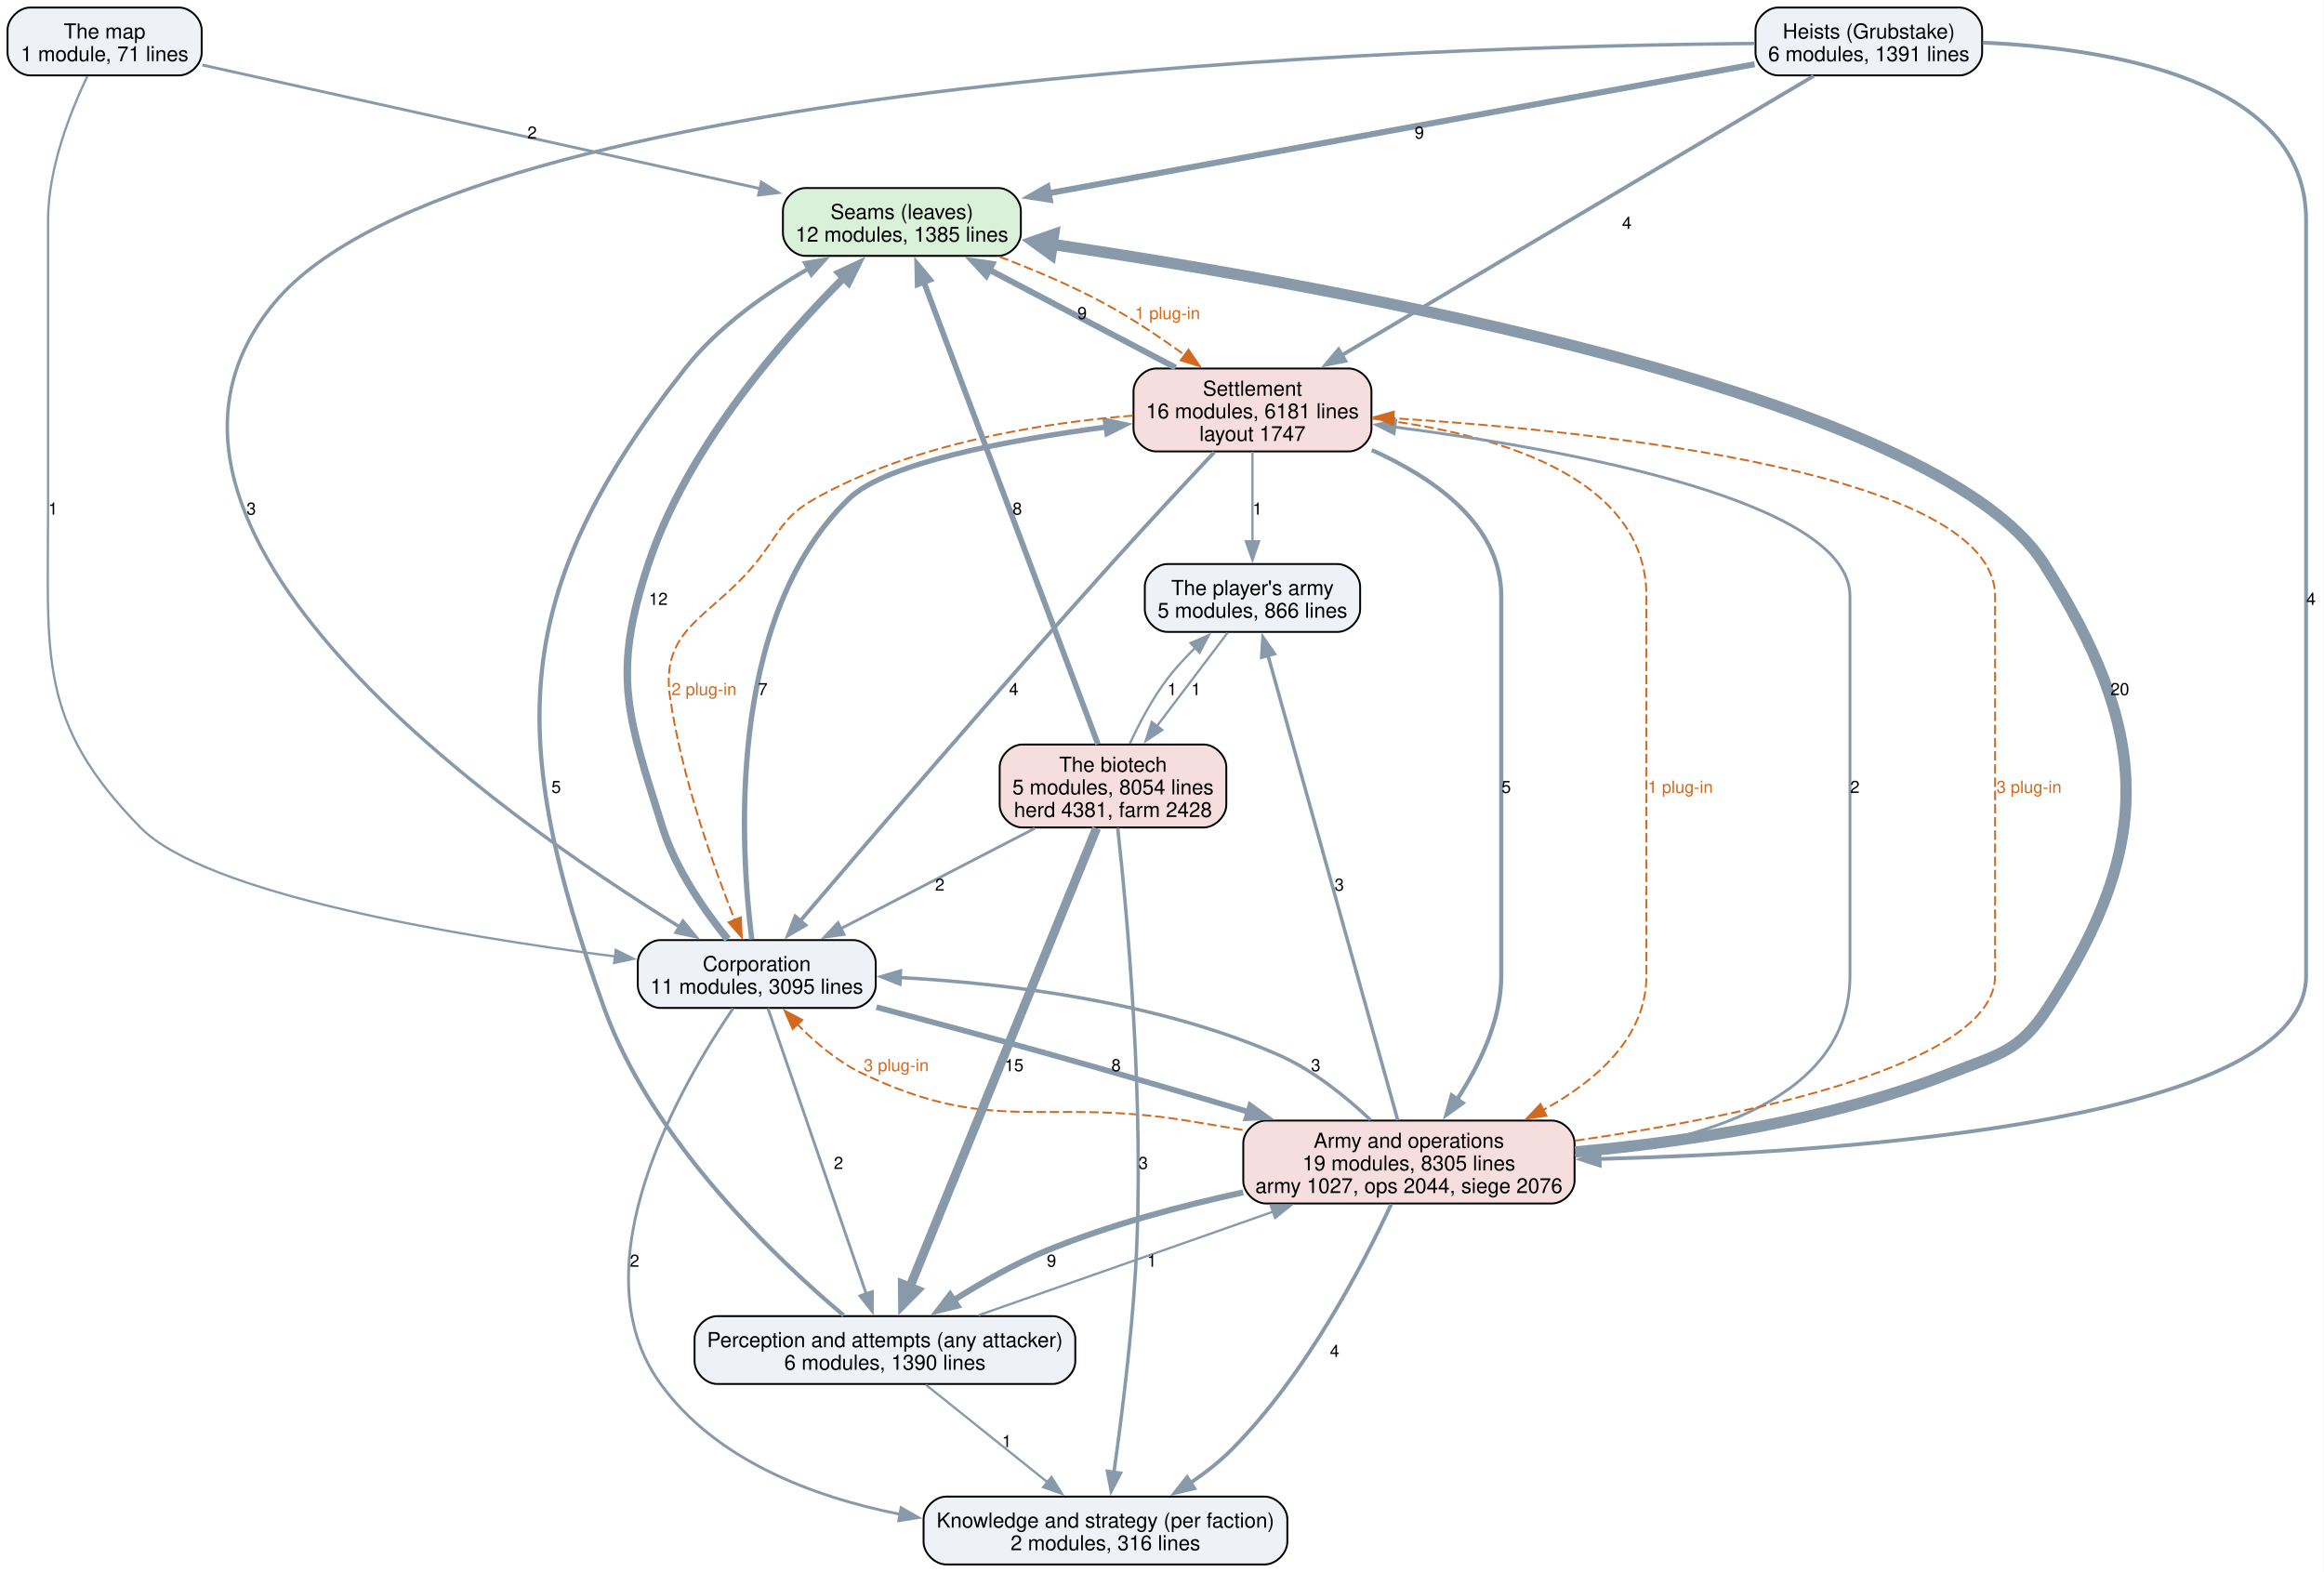
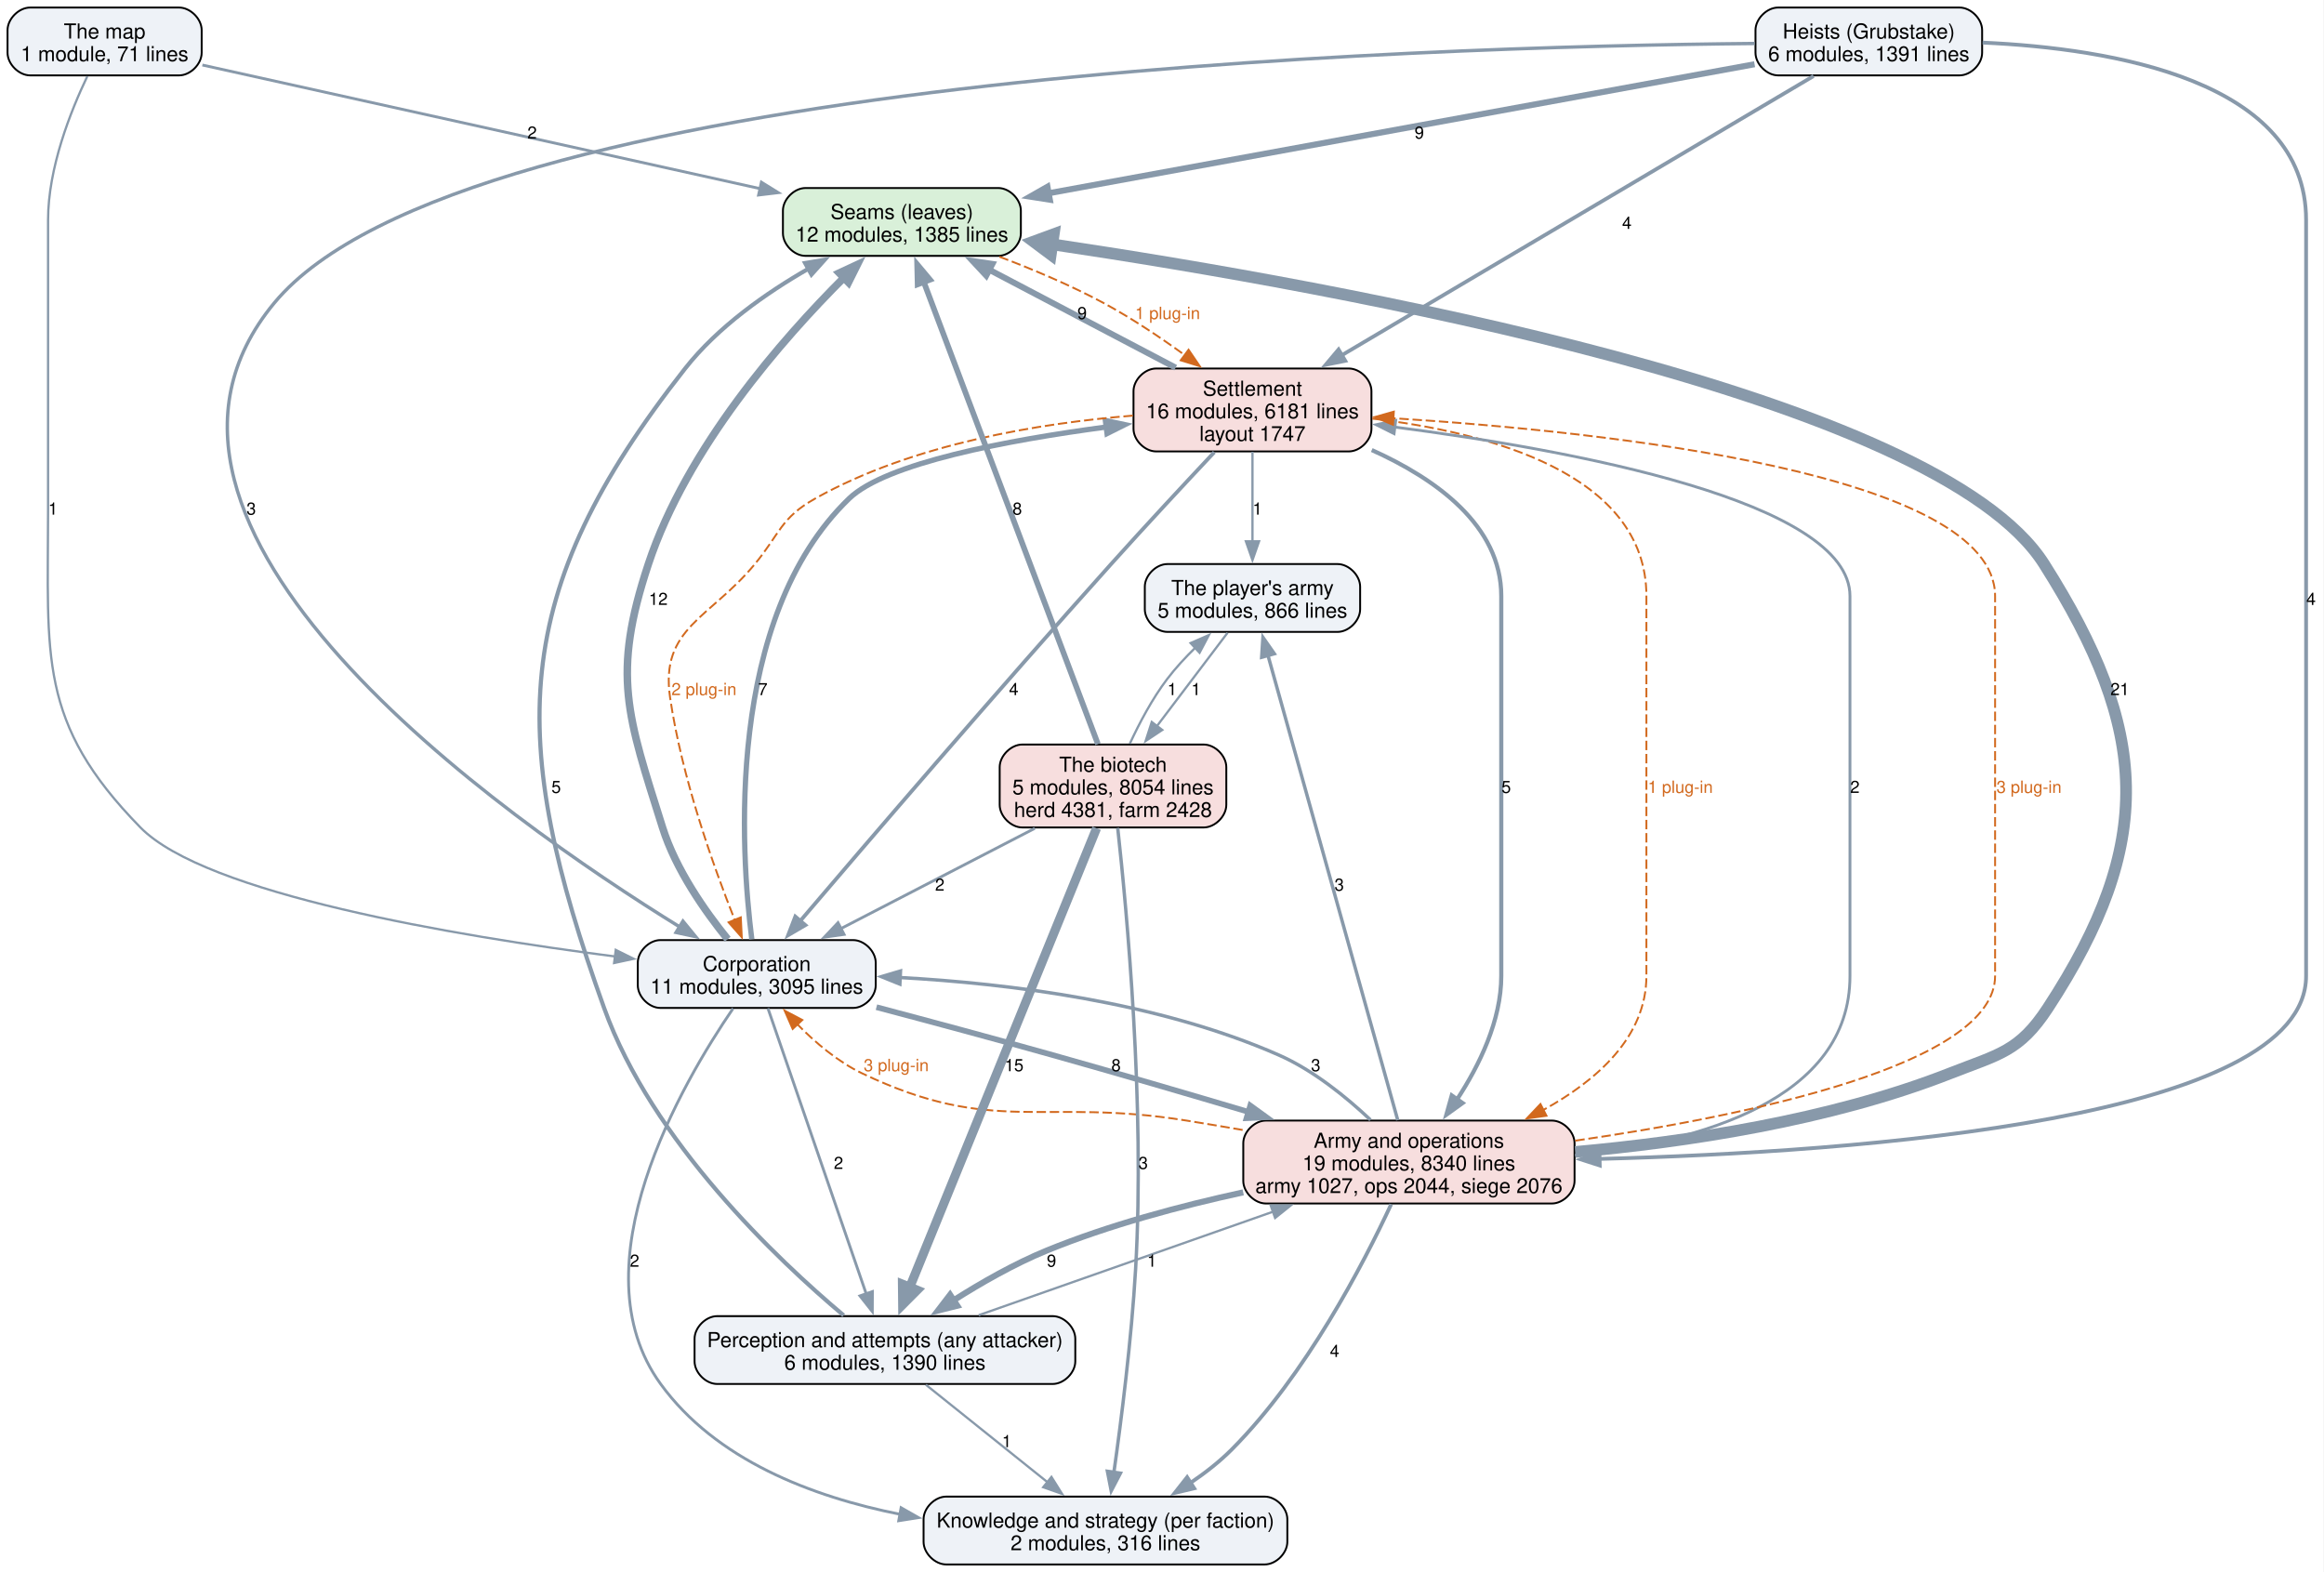
<svg xmlns="http://www.w3.org/2000/svg" width="1233pt" height="834pt" viewBox="0.00 0.00 1233.00 834.00">
  <g id="graph0" class="graph" transform="scale(1 1) rotate(0) translate(4 830)">
    <polygon fill="white" stroke="none" points="-4,4 -4,-830 1228.75,-830 1228.75,4 -4,4" />
    <g id="node1" class="node">
      <path fill="#d9f0d9" stroke="black" d="M525.62,-730.25C525.62,-730.25 423.38,-730.25 423.38,-730.25 417.38,-730.25 411.38,-724.25 411.38,-718.25 411.38,-718.25 411.38,-706.25 411.38,-706.25 411.38,-700.25 417.38,-694.25 423.38,-694.25 423.38,-694.25 525.62,-694.25 525.62,-694.25 531.62,-694.25 537.62,-700.25 537.62,-706.25 537.62,-706.25 537.62,-718.25 537.62,-718.25 537.62,-724.25 531.62,-730.25 525.62,-730.25" />
      <text xml:space="preserve" text-anchor="middle" x="474.5" y="-713.8" font-family="Helvetica,sans-Serif" font-size="11.00">Seams (leaves)</text>
      <text xml:space="preserve" text-anchor="middle" x="474.5" y="-701.8" font-family="Helvetica,sans-Serif" font-size="11.00">12 modules, 1385 lines</text>
    </g>
    <g id="node5" class="node">
      <path fill="#f7dede" stroke="black" d="M711.62,-634.5C711.62,-634.5 609.38,-634.5 609.38,-634.5 603.38,-634.5 597.38,-628.5 597.38,-622.5 597.38,-622.5 597.38,-602.5 597.38,-602.5 597.38,-596.5 603.38,-590.5 609.38,-590.5 609.38,-590.5 711.62,-590.5 711.62,-590.5 717.62,-590.5 723.62,-596.5 723.62,-602.5 723.62,-602.5 723.62,-622.5 723.62,-622.5 723.62,-628.5 717.62,-634.5 711.62,-634.5" />
      <text xml:space="preserve" text-anchor="middle" x="660.5" y="-620.05" font-family="Helvetica,sans-Serif" font-size="11.00">Settlement</text>
      <text xml:space="preserve" text-anchor="middle" x="660.5" y="-608.05" font-family="Helvetica,sans-Serif" font-size="11.00">16 modules, 6181 lines</text>
      <text xml:space="preserve" text-anchor="middle" x="660.5" y="-596.05" font-family="Helvetica,sans-Serif" font-size="11.00">layout 1747</text>
    </g>
    <g id="edge33" class="edge">
      <path fill="none" stroke="#d2691e" stroke-dasharray="5,2" d="M526.25,-693.81C544.17,-687.03 564.11,-678.62 581.5,-669.25 596.24,-661.3 611.5,-651.08 624.62,-641.57" />
      <polygon fill="#d2691e" stroke="#d2691e" points="626.59,-644.47 632.55,-635.7 622.43,-638.84 626.59,-644.47" />
      <text xml:space="preserve" text-anchor="middle" x="615.46" y="-660.7" font-family="Helvetica,sans-Serif" font-size="9.00" fill="#d2691e">1 plug-in</text>
    </g>
    <g id="node2" class="node">
      <path fill="#eef2f7" stroke="black" d="M554.5,-131.75C554.5,-131.75 376.5,-131.75 376.5,-131.75 370.5,-131.75 364.5,-125.75 364.5,-119.75 364.5,-119.75 364.5,-107.75 364.5,-107.75 364.5,-101.75 370.5,-95.75 376.5,-95.75 376.5,-95.75 554.5,-95.75 554.5,-95.75 560.5,-95.75 566.5,-101.75 566.5,-107.75 566.5,-107.75 566.5,-119.75 566.5,-119.75 566.5,-125.75 560.5,-131.75 554.5,-131.75" />
      <text xml:space="preserve" text-anchor="middle" x="465.5" y="-115.3" font-family="Helvetica,sans-Serif" font-size="11.00">Perception and attempts (any attacker)</text>
      <text xml:space="preserve" text-anchor="middle" x="465.5" y="-103.3" font-family="Helvetica,sans-Serif" font-size="11.00">6 modules, 1390 lines</text>
    </g>
    <g id="edge18" class="edge">
      <path fill="none" stroke="#8899aa" stroke-width="2.2" d="M443.62,-132.14C408.78,-161.41 342,-224.32 316.5,-295.25 265.09,-438.28 265.51,-515.06 359.5,-634.5 376.88,-656.59 402.42,-674.53 425.02,-687.49" />
      <polygon fill="#8899aa" stroke="#8899aa" stroke-width="2.2" points="423.14,-690.45 433.59,-692.21 426.52,-684.32 423.14,-690.45" />
      <text xml:space="preserve" text-anchor="middle" x="291.08" y="-409.32" font-family="Helvetica,sans-Serif" font-size="9.00">5</text>
    </g>
    <g id="node3" class="node">
      <path fill="#eef2f7" stroke="black" d="M667,-36C667,-36 498,-36 498,-36 492,-36 486,-30 486,-24 486,-24 486,-12 486,-12 486,-6 492,0 498,0 498,0 667,0 667,0 673,0 679,-6 679,-12 679,-12 679,-24 679,-24 679,-30 673,-36 667,-36" />
      <text xml:space="preserve" text-anchor="middle" x="582.5" y="-19.55" font-family="Helvetica,sans-Serif" font-size="11.00">Knowledge and strategy (per faction)</text>
      <text xml:space="preserve" text-anchor="middle" x="582.5" y="-7.55" font-family="Helvetica,sans-Serif" font-size="11.00">2 modules, 316 lines</text>
    </g>
    <g id="edge17" class="edge">
      <path fill="none" stroke="#8899aa" stroke-width="1.2" d="M487.23,-95.34C505.37,-80.8 531.45,-59.91 551.74,-43.65" />
      <polygon fill="#8899aa" stroke="#8899aa" stroke-width="1.2" points="553.85,-46.44 559.47,-37.46 549.47,-40.98 553.85,-46.44" />
      <text xml:space="preserve" text-anchor="middle" x="530.13" y="-62.2" font-family="Helvetica,sans-Serif" font-size="9.00">1</text>
    </g>
    <g id="node6" class="node">
      <path fill="#f7dede" stroke="black" d="M819.38,-235.5C819.38,-235.5 667.62,-235.5 667.62,-235.5 661.62,-235.5 655.62,-229.5 655.62,-223.5 655.62,-223.5 655.62,-203.5 655.62,-203.5 655.62,-197.5 661.62,-191.5 667.62,-191.5 667.62,-191.5 819.38,-191.5 819.38,-191.5 825.38,-191.5 831.38,-197.5 831.38,-203.5 831.38,-203.5 831.38,-223.5 831.38,-223.5 831.38,-229.5 825.38,-235.5 819.38,-235.5" />
      <text xml:space="preserve" text-anchor="middle" x="743.5" y="-221.05" font-family="Helvetica,sans-Serif" font-size="11.00">Army and operations</text>
-       <text xml:space="preserve" text-anchor="middle" x="743.5" y="-209.05" font-family="Helvetica,sans-Serif" font-size="11.00">19 modules, 8305 lines</text>
+       <text xml:space="preserve" text-anchor="middle" x="743.5" y="-209.05" font-family="Helvetica,sans-Serif" font-size="11.00">19 modules, 8340 lines</text>
      <text xml:space="preserve" text-anchor="middle" x="743.5" y="-197.05" font-family="Helvetica,sans-Serif" font-size="11.00">army 1027, ops 2044, siege 2076</text>
    </g>
    <g id="edge16" class="edge">
      <path fill="none" stroke="#8899aa" stroke-width="1.2" d="M515.24,-132.24C558.77,-147.55 622.54,-169.97 671.62,-187.23" />
      <polygon fill="#8899aa" stroke="#8899aa" stroke-width="1.2" points="670.18,-190.43 680.78,-190.45 672.51,-183.83 670.18,-190.43" />
      <text xml:space="preserve" text-anchor="middle" x="607.12" y="-157.95" font-family="Helvetica,sans-Serif" font-size="9.00">1</text>
    </g>
    <g id="node4" class="node">
      <path fill="#eef2f7" stroke="black" d="M448.62,-331.25C448.62,-331.25 346.38,-331.25 346.38,-331.25 340.38,-331.25 334.38,-325.25 334.38,-319.25 334.38,-319.25 334.38,-307.25 334.38,-307.25 334.38,-301.25 340.38,-295.25 346.38,-295.25 346.38,-295.25 448.62,-295.25 448.62,-295.25 454.62,-295.25 460.62,-301.25 460.62,-307.25 460.62,-307.25 460.62,-319.25 460.62,-319.25 460.62,-325.25 454.62,-331.25 448.62,-331.25" />
      <text xml:space="preserve" text-anchor="middle" x="397.5" y="-314.8" font-family="Helvetica,sans-Serif" font-size="11.00">Corporation</text>
      <text xml:space="preserve" text-anchor="middle" x="397.5" y="-302.8" font-family="Helvetica,sans-Serif" font-size="11.00">11 modules, 3095 lines</text>
    </g>
    <g id="edge10" class="edge">
      <path fill="none" stroke="#8899aa" stroke-width="4" d="M382.08,-331.72C370.17,-346.4 354.56,-368.55 347.5,-391 328.85,-450.34 320.42,-471.71 340,-530.75 360.43,-592.36 410.97,-650.01 443.95,-682.9" />
      <polygon fill="#8899aa" stroke="#8899aa" stroke-width="4" points="441.27,-685.17 450.88,-689.64 446.15,-680.16 441.27,-685.17" />
      <text xml:space="preserve" text-anchor="middle" x="345.25" y="-509.07" font-family="Helvetica,sans-Serif" font-size="9.00">12</text>
    </g>
    <g id="edge9" class="edge">
      <path fill="none" stroke="#8899aa" stroke-width="1.5" d="M403.42,-295.07C415.1,-261.15 441.23,-185.25 455.58,-143.55" />
      <polygon fill="#8899aa" stroke="#8899aa" stroke-width="1.5" points="458.86,-144.77 458.81,-134.18 452.25,-142.49 458.86,-144.77" />
      <text xml:space="preserve" text-anchor="middle" x="440.88" y="-209.82" font-family="Helvetica,sans-Serif" font-size="9.00">2</text>
    </g>
    <g id="edge8" class="edge">
      <path fill="none" stroke="#8899aa" stroke-width="1.5" d="M384.93,-294.97C358.06,-255.71 301,-158.39 346.5,-95.75 375.74,-55.5 426.61,-35.94 473.65,-26.6" />
      <polygon fill="#8899aa" stroke="#8899aa" stroke-width="1.5" points="474.07,-30.09 483.28,-24.85 472.82,-23.2 474.07,-30.09" />
      <text xml:space="preserve" text-anchor="middle" x="332.68" y="-157.95" font-family="Helvetica,sans-Serif" font-size="9.00">2</text>
    </g>
    <g id="edge11" class="edge">
      <path fill="none" stroke="#8899aa" stroke-width="2.8" d="M394.88,-331.65C389.07,-377.38 380.44,-501.8 446.5,-565.5 465.99,-584.3 530.1,-596.42 583.11,-603.48" />
      <polygon fill="#8899aa" stroke="#8899aa" stroke-width="2.8" points="582.45,-606.92 592.82,-604.71 583.34,-599.98 582.45,-606.92" />
      <text xml:space="preserve" text-anchor="middle" x="400.71" y="-461.2" font-family="Helvetica,sans-Serif" font-size="9.00">7</text>
    </g>
    <g id="edge7" class="edge">
      <path fill="none" stroke="#8899aa" stroke-width="3" d="M461,-295.65C489.62,-288.08 523.81,-278.88 554.5,-270.25 588.65,-260.65 626.14,-249.68 658.66,-240.02" />
      <polygon fill="#8899aa" stroke="#8899aa" stroke-width="3" points="659.33,-243.48 667.92,-237.27 657.34,-236.77 659.33,-243.48" />
      <text xml:space="preserve" text-anchor="middle" x="588.14" y="-261.7" font-family="Helvetica,sans-Serif" font-size="9.00">8</text>
    </g>
    <g id="edge21" class="edge">
      <path fill="none" stroke="#8899aa" stroke-width="3.2" d="M619.75,-634.92C590.48,-650.3 551.01,-671.04 520.6,-687.02" />
      <polygon fill="#8899aa" stroke="#8899aa" stroke-width="3.2" points="519.26,-683.77 512.04,-691.52 522.52,-689.97 519.26,-683.77" />
      <text xml:space="preserve" text-anchor="middle" x="570.12" y="-660.7" font-family="Helvetica,sans-Serif" font-size="9.00">9</text>
    </g>
    <g id="edge20" class="edge">
      <path fill="none" stroke="#8899aa" stroke-width="2" d="M640.25,-590.09C625.04,-573.92 603.78,-551.11 585.5,-530.75 525.07,-463.46 455.72,-382.64 420.55,-341.38" />
      <polygon fill="#8899aa" stroke="#8899aa" stroke-width="2" points="423.28,-339.19 414.14,-333.85 417.95,-343.73 423.28,-339.19" />
      <text xml:space="preserve" text-anchor="middle" x="533.86" y="-461.2" font-family="Helvetica,sans-Serif" font-size="9.00">4</text>
    </g>
    <g id="edge35" class="edge">
      <path fill="none" stroke="#d2691e" stroke-dasharray="5,2" d="M597.01,-609.5C548.19,-605.55 480.52,-594.68 428.5,-565.5 410.19,-555.23 409.86,-546.94 396.5,-530.75 372.78,-502.01 346.11,-496.87 351.5,-460 357.7,-417.58 374.4,-370.66 385.87,-341.81" />
      <polygon fill="#d2691e" stroke="#d2691e" points="389.04,-343.31 389.56,-332.73 382.55,-340.68 389.04,-343.31" />
      <text xml:space="preserve" text-anchor="middle" x="369.5" y="-461.2" font-family="Helvetica,sans-Serif" font-size="9.00" fill="#d2691e">2 plug-in</text>
    </g>
    <g id="edge19" class="edge">
      <path fill="none" stroke="#8899aa" stroke-width="2.2" d="M723.79,-591.24C757.67,-576.02 792.5,-551.25 792.5,-513.75 792.5,-513.75 792.5,-513.75 792.5,-312.25 792.5,-288.62 780.92,-264.87 769.02,-246.69" />
      <polygon fill="#8899aa" stroke="#8899aa" stroke-width="2.2" points="771.97,-244.8 763.37,-238.61 766.23,-248.81 771.97,-244.8" />
      <text xml:space="preserve" text-anchor="middle" x="795.12" y="-409.32" font-family="Helvetica,sans-Serif" font-size="9.00">5</text>
    </g>
    <g id="edge34" class="edge">
      <path fill="none" stroke="#d2691e" stroke-dasharray="5,2" d="M724.06,-607.92C785.55,-600.62 869.5,-578.74 869.5,-513.75 869.5,-513.75 869.5,-513.75 869.5,-312.25 869.5,-279.93 843.3,-256.76 814.79,-241.12" />
      <polygon fill="#d2691e" stroke="#d2691e" points="816.49,-238.05 806,-236.59 813.29,-244.28 816.49,-238.05" />
      <text xml:space="preserve" text-anchor="middle" x="887.5" y="-409.32" font-family="Helvetica,sans-Serif" font-size="9.00" fill="#d2691e">1 plug-in</text>
    </g>
    <g id="node10" class="node">
      <path fill="#eef2f7" stroke="black" d="M705.62,-530.75C705.62,-530.75 615.38,-530.75 615.38,-530.75 609.38,-530.75 603.38,-524.75 603.38,-518.75 603.38,-518.75 603.38,-506.75 603.38,-506.75 603.38,-500.75 609.38,-494.75 615.38,-494.75 615.38,-494.75 705.62,-494.75 705.62,-494.75 711.62,-494.75 717.62,-500.75 717.62,-506.75 717.62,-506.75 717.62,-518.75 717.62,-518.75 717.62,-524.75 711.62,-530.75 705.62,-530.75" />
      <text xml:space="preserve" text-anchor="middle" x="660.5" y="-514.3" font-family="Helvetica,sans-Serif" font-size="11.00">The player's army</text>
      <text xml:space="preserve" text-anchor="middle" x="660.5" y="-502.3" font-family="Helvetica,sans-Serif" font-size="11.00">5 modules, 866 lines</text>
    </g>
    <g id="edge22" class="edge">
      <path fill="none" stroke="#8899aa" stroke-width="1.2" d="M660.5,-590.29C660.5,-576.29 660.5,-557.77 660.5,-542.46" />
      <polygon fill="#8899aa" stroke="#8899aa" stroke-width="1.2" points="664,-542.83 660.5,-532.83 657,-542.83 664,-542.83" />
      <text xml:space="preserve" text-anchor="middle" x="663.12" y="-556.95" font-family="Helvetica,sans-Serif" font-size="9.00">1</text>
    </g>
    <g id="edge4" class="edge">
-       <path fill="none" stroke="#8899aa" stroke-width="6" d="M831.77,-218.85C889.89,-224.05 966.73,-235.47 1030.5,-260.5 1056.37,-270.66 1067.3,-271.98 1082.5,-295.25 1139.75,-382.88 1136.54,-442.35 1080.5,-530.75 1023.53,-620.62 705.34,-677.88 554.22,-700.39" />
-       <polygon fill="#8899aa" stroke="#8899aa" stroke-width="6" points="553.47,-695.2 544.33,-701.84 554.99,-705.58 553.47,-695.2" />
-       <text xml:space="preserve" text-anchor="middle" x="1120.67" y="-461.2" font-family="Helvetica,sans-Serif" font-size="9.00">20</text>
+       <path fill="none" stroke="#8899aa" stroke-width="6.2" d="M831.77,-218.85C889.89,-224.05 966.73,-235.47 1030.5,-260.5 1056.37,-270.66 1067.3,-271.98 1082.5,-295.25 1139.75,-382.88 1136.54,-442.35 1080.5,-530.75 1023.53,-620.62 705.34,-677.88 554.22,-700.39" />
+       <polygon fill="#8899aa" stroke="#8899aa" stroke-width="6.2" points="553.49,-695.02 544.38,-701.83 555.06,-705.75 553.49,-695.02" />
+       <text xml:space="preserve" text-anchor="middle" x="1120.67" y="-461.2" font-family="Helvetica,sans-Serif" font-size="9.00">21</text>
    </g>
    <g id="edge3" class="edge">
      <path fill="none" stroke="#8899aa" stroke-width="3.2" d="M655.59,-197.42C622.2,-190.16 584.28,-180.03 551.25,-166.5 534.2,-159.51 516.58,-149.44 501.77,-140.04" />
      <polygon fill="#8899aa" stroke="#8899aa" stroke-width="3.2" points="503.9,-137.26 493.62,-134.7 500.07,-143.11 503.9,-137.26" />
      <text xml:space="preserve" text-anchor="middle" x="553.88" y="-157.95" font-family="Helvetica,sans-Serif" font-size="9.00">9</text>
    </g>
    <g id="edge2" class="edge">
      <path fill="none" stroke="#8899aa" stroke-width="2" d="M734.08,-191.07C719.48,-159.67 688.92,-100.6 649.5,-61 643.05,-54.52 635.42,-48.57 627.66,-43.31" />
      <polygon fill="#8899aa" stroke="#8899aa" stroke-width="2" points="629.59,-40.39 619.27,-37.97 625.83,-46.29 629.59,-40.39" />
      <text xml:space="preserve" text-anchor="middle" x="704.09" y="-110.08" font-family="Helvetica,sans-Serif" font-size="9.00">4</text>
    </g>
    <g id="edge1" class="edge">
      <path fill="none" stroke="#8899aa" stroke-width="1.8" d="M723.12,-235.85C710.33,-247.93 692.82,-262.18 674.5,-270.25 610.46,-298.47 530.92,-308.23 473.52,-311.38" />
      <polygon fill="#8899aa" stroke="#8899aa" stroke-width="1.8" points="473.43,-307.88 463.61,-311.85 473.77,-314.87 473.43,-307.88" />
      <text xml:space="preserve" text-anchor="middle" x="694.08" y="-261.7" font-family="Helvetica,sans-Serif" font-size="9.00">3</text>
    </g>
    <g id="edge31" class="edge">
      <path fill="none" stroke="#d2691e" stroke-dasharray="5,2" d="M655.28,-230.52C645.24,-232.24 635.15,-233.94 625.5,-235.5 549.24,-247.82 523.22,-227.24 453.5,-260.5 440.56,-266.67 428.55,-276.88 419,-286.61" />
      <polygon fill="#d2691e" stroke="#d2691e" points="416.55,-284.1 412.3,-293.81 421.67,-288.87 416.55,-284.1" />
      <text xml:space="preserve" text-anchor="middle" x="471.5" y="-261.7" font-family="Helvetica,sans-Serif" font-size="9.00" fill="#d2691e">3 plug-in</text>
    </g>
    <g id="edge5" class="edge">
      <path fill="none" stroke="#8899aa" stroke-width="1.5" d="M831.63,-217.04C897.96,-224.22 977.5,-246.54 977.5,-312.25 977.5,-513.75 977.5,-513.75 977.5,-513.75 977.5,-564.1 829.64,-591.27 735.89,-603.44" />
      <polygon fill="#8899aa" stroke="#8899aa" stroke-width="1.5" points="735.62,-599.94 726.14,-604.67 736.5,-606.89 735.62,-599.94" />
      <text xml:space="preserve" text-anchor="middle" x="980.12" y="-409.32" font-family="Helvetica,sans-Serif" font-size="9.00">2</text>
    </g>
    <g id="edge32" class="edge">
      <path fill="none" stroke="#d2691e" stroke-dasharray="5,2" d="M831.79,-224.83C923.73,-238.12 1054.5,-265.27 1054.5,-312.25 1054.5,-513.75 1054.5,-513.75 1054.5,-513.75 1054.5,-578.82 849.5,-600.88 735.24,-608.12" />
      <polygon fill="#d2691e" stroke="#d2691e" points="735.08,-604.62 725.31,-608.72 735.51,-611.61 735.08,-604.62" />
      <text xml:space="preserve" text-anchor="middle" x="1072.5" y="-409.32" font-family="Helvetica,sans-Serif" font-size="9.00" fill="#d2691e">3 plug-in</text>
    </g>
    <g id="edge6" class="edge">
      <path fill="none" stroke="#8899aa" stroke-width="1.8" d="M737.58,-235.71C723.02,-287.84 685.46,-422.37 668.74,-482.25" />
      <polygon fill="#8899aa" stroke="#8899aa" stroke-width="1.8" points="665.37,-481.29 666.05,-491.86 672.11,-483.17 665.37,-481.29" />
      <text xml:space="preserve" text-anchor="middle" x="706.54" y="-357.45" font-family="Helvetica,sans-Serif" font-size="9.00">3</text>
    </g>
    <g id="node7" class="node">
      <path fill="#eef2f7" stroke="black" d="M1035.62,-826C1035.62,-826 939.38,-826 939.38,-826 933.38,-826 927.38,-820 927.38,-814 927.38,-814 927.38,-802 927.38,-802 927.38,-796 933.38,-790 939.38,-790 939.38,-790 1035.62,-790 1035.62,-790 1041.62,-790 1047.62,-796 1047.62,-802 1047.62,-802 1047.62,-814 1047.62,-814 1047.62,-820 1041.62,-826 1035.62,-826" />
      <text xml:space="preserve" text-anchor="middle" x="987.5" y="-809.55" font-family="Helvetica,sans-Serif" font-size="11.00">Heists (Grubstake)</text>
      <text xml:space="preserve" text-anchor="middle" x="987.5" y="-797.55" font-family="Helvetica,sans-Serif" font-size="11.00">6 modules, 1391 lines</text>
    </g>
    <g id="edge14" class="edge">
      <path fill="none" stroke="#8899aa" stroke-width="3.2" d="M926.89,-795.92C833.64,-778.88 655.04,-746.24 552.34,-727.48" />
      <polygon fill="#8899aa" stroke="#8899aa" stroke-width="3.2" points="552.99,-724.04 542.53,-725.68 551.73,-730.92 552.99,-724.04" />
      <text xml:space="preserve" text-anchor="middle" x="749.01" y="-756.45" font-family="Helvetica,sans-Serif" font-size="9.00">9</text>
    </g>
    <g id="edge13" class="edge">
      <path fill="none" stroke="#8899aa" stroke-width="1.8" d="M926.93,-806.93C750.23,-805.29 241.55,-789.99 141.5,-669.25 42.99,-550.35 262.16,-396.54 356.76,-338.15" />
      <polygon fill="#8899aa" stroke="#8899aa" stroke-width="1.8" points="358.34,-341.28 365.05,-333.09 354.69,-335.31 358.34,-341.28" />
      <text xml:space="preserve" text-anchor="middle" x="129.29" y="-556.95" font-family="Helvetica,sans-Serif" font-size="9.00">3</text>
    </g>
    <g id="edge15" class="edge">
      <path fill="none" stroke="#8899aa" stroke-width="2" d="M958.19,-789.66C901.47,-756.09 776.23,-681.98 707.65,-641.4" />
      <polygon fill="#8899aa" stroke="#8899aa" stroke-width="2" points="709.74,-638.57 699.35,-636.49 706.18,-644.6 709.74,-638.57" />
      <text xml:space="preserve" text-anchor="middle" x="859.13" y="-708.58" font-family="Helvetica,sans-Serif" font-size="9.00">4</text>
    </g>
    <g id="edge12" class="edge">
      <path fill="none" stroke="#8899aa" stroke-width="2" d="M1047.85,-807.4C1116.59,-804.31 1219.5,-787.32 1219.5,-713.25 1219.5,-713.25 1219.5,-713.25 1219.5,-312.25 1219.5,-236.32 984.16,-218.84 844.43,-215.15" />
      <polygon fill="#8899aa" stroke="#8899aa" stroke-width="2" points="844.75,-211.66 834.66,-214.92 844.58,-218.66 844.75,-211.66" />
      <text xml:space="preserve" text-anchor="middle" x="1222.12" y="-509.07" font-family="Helvetica,sans-Serif" font-size="9.00">4</text>
    </g>
    <g id="node8" class="node">
      <path fill="#f7dede" stroke="black" d="M634.62,-435C634.62,-435 538.38,-435 538.38,-435 532.38,-435 526.38,-429 526.38,-423 526.38,-423 526.38,-403 526.38,-403 526.38,-397 532.38,-391 538.38,-391 538.38,-391 634.62,-391 634.62,-391 640.62,-391 646.62,-397 646.62,-403 646.62,-403 646.62,-423 646.62,-423 646.62,-429 640.62,-435 634.62,-435" />
      <text xml:space="preserve" text-anchor="middle" x="586.5" y="-420.55" font-family="Helvetica,sans-Serif" font-size="11.00">The biotech</text>
      <text xml:space="preserve" text-anchor="middle" x="586.5" y="-408.55" font-family="Helvetica,sans-Serif" font-size="11.00">5 modules, 8054 lines</text>
      <text xml:space="preserve" text-anchor="middle" x="586.5" y="-396.55" font-family="Helvetica,sans-Serif" font-size="11.00">herd 4381, farm 2428</text>
    </g>
    <g id="edge26" class="edge">
      <path fill="none" stroke="#8899aa" stroke-width="3" d="M578.51,-435.21C558.99,-487.01 508.82,-620.17 486.05,-680.61" />
      <polygon fill="#8899aa" stroke="#8899aa" stroke-width="3" points="482.86,-679.14 482.61,-689.73 489.41,-681.61 482.86,-679.14" />
      <text xml:space="preserve" text-anchor="middle" x="535.71" y="-556.95" font-family="Helvetica,sans-Serif" font-size="9.00">8</text>
    </g>
    <g id="edge25" class="edge">
      <path fill="none" stroke="#8899aa" stroke-width="4.8" d="M577.8,-390.62C556.85,-339.16 503.52,-208.15 478.65,-147.05" />
      <polygon fill="#8899aa" stroke="#8899aa" stroke-width="4.8" points="482.57,-145.54 474.91,-137.86 474.79,-148.7 482.57,-145.54" />
      <text xml:space="preserve" text-anchor="middle" x="534.04" y="-261.7" font-family="Helvetica,sans-Serif" font-size="9.00">15</text>
    </g>
    <g id="edge24" class="edge">
      <path fill="none" stroke="#8899aa" stroke-width="1.8" d="M589,-390.81C593.82,-347.06 603.52,-243.56 598.5,-156.75 596.34,-119.36 590.89,-76.55 586.96,-48.71" />
      <polygon fill="#8899aa" stroke="#8899aa" stroke-width="1.8" points="590.45,-48.43 585.56,-39.04 583.53,-49.43 590.45,-48.43" />
      <text xml:space="preserve" text-anchor="middle" x="602.53" y="-209.82" font-family="Helvetica,sans-Serif" font-size="9.00">3</text>
    </g>
    <g id="edge23" class="edge">
      <path fill="none" stroke="#8899aa" stroke-width="1.5" d="M545.02,-390.55C514.5,-374.76 473.07,-353.33 441.88,-337.21" />
      <polygon fill="#8899aa" stroke="#8899aa" stroke-width="1.5" points="443.82,-334.27 433.33,-332.78 440.61,-340.48 443.82,-334.27" />
      <text xml:space="preserve" text-anchor="middle" x="494.62" y="-357.45" font-family="Helvetica,sans-Serif" font-size="9.00">2</text>
    </g>
    <g id="edge27" class="edge">
      <path fill="none" stroke="#8899aa" stroke-width="1.2" d="M595.41,-435.4C600.42,-446.23 607.28,-459.26 615.25,-469.75 619.67,-475.58 624.95,-481.28 630.32,-486.52" />
      <polygon fill="#8899aa" stroke="#8899aa" stroke-width="1.2" points="627.67,-488.83 637.38,-493.07 632.43,-483.7 627.67,-488.83" />
      <text xml:space="preserve" text-anchor="middle" x="617.88" y="-461.2" font-family="Helvetica,sans-Serif" font-size="9.00">1</text>
    </g>
    <g id="node9" class="node">
      <path fill="#eef2f7" stroke="black" d="M91,-826C91,-826 12,-826 12,-826 6,-826 0,-820 0,-814 0,-814 0,-802 0,-802 0,-796 6,-790 12,-790 12,-790 91,-790 91,-790 97,-790 103,-796 103,-802 103,-802 103,-814 103,-814 103,-820 97,-826 91,-826" />
      <text xml:space="preserve" text-anchor="middle" x="51.5" y="-809.55" font-family="Helvetica,sans-Serif" font-size="11.00">The map</text>
      <text xml:space="preserve" text-anchor="middle" x="51.5" y="-797.55" font-family="Helvetica,sans-Serif" font-size="11.00">1 module, 71 lines</text>
    </g>
    <g id="edge29" class="edge">
      <path fill="none" stroke="#8899aa" stroke-width="1.5" d="M103.37,-795.5C177.46,-779.08 314.04,-748.81 399.24,-729.93" />
      <polygon fill="#8899aa" stroke="#8899aa" stroke-width="1.5" points="399.95,-733.36 408.96,-727.78 398.44,-726.52 399.95,-733.36" />
      <text xml:space="preserve" text-anchor="middle" x="278.31" y="-756.45" font-family="Helvetica,sans-Serif" font-size="9.00">2</text>
    </g>
    <g id="edge28" class="edge">
      <path fill="none" stroke="#8899aa" stroke-width="1.2" d="M42.34,-789.56C33.51,-771.12 21.5,-740.93 21.5,-713.25 21.5,-713.25 21.5,-713.25 21.5,-559.62 21.5,-481.58 15.89,-446.75 70.5,-391 105.04,-355.74 236.89,-333.55 322.25,-322.57" />
      <polygon fill="#8899aa" stroke="#8899aa" stroke-width="1.2" points="322.69,-326.04 332.17,-321.32 321.81,-319.09 322.69,-326.04" />
      <text xml:space="preserve" text-anchor="middle" x="24.12" y="-556.95" font-family="Helvetica,sans-Serif" font-size="9.00">1</text>
    </g>
    <g id="edge30" class="edge">
      <path fill="none" stroke="#8899aa" stroke-width="1.2" d="M647.27,-494.27C636.84,-480.5 622.05,-460.96 609.67,-444.61" />
      <polygon fill="#8899aa" stroke="#8899aa" stroke-width="1.2" points="612.64,-442.73 603.81,-436.87 607.06,-446.95 612.64,-442.73" />
      <text xml:space="preserve" text-anchor="middle" x="630.56" y="-461.2" font-family="Helvetica,sans-Serif" font-size="9.00">1</text>
    </g>
  </g>
</svg>
